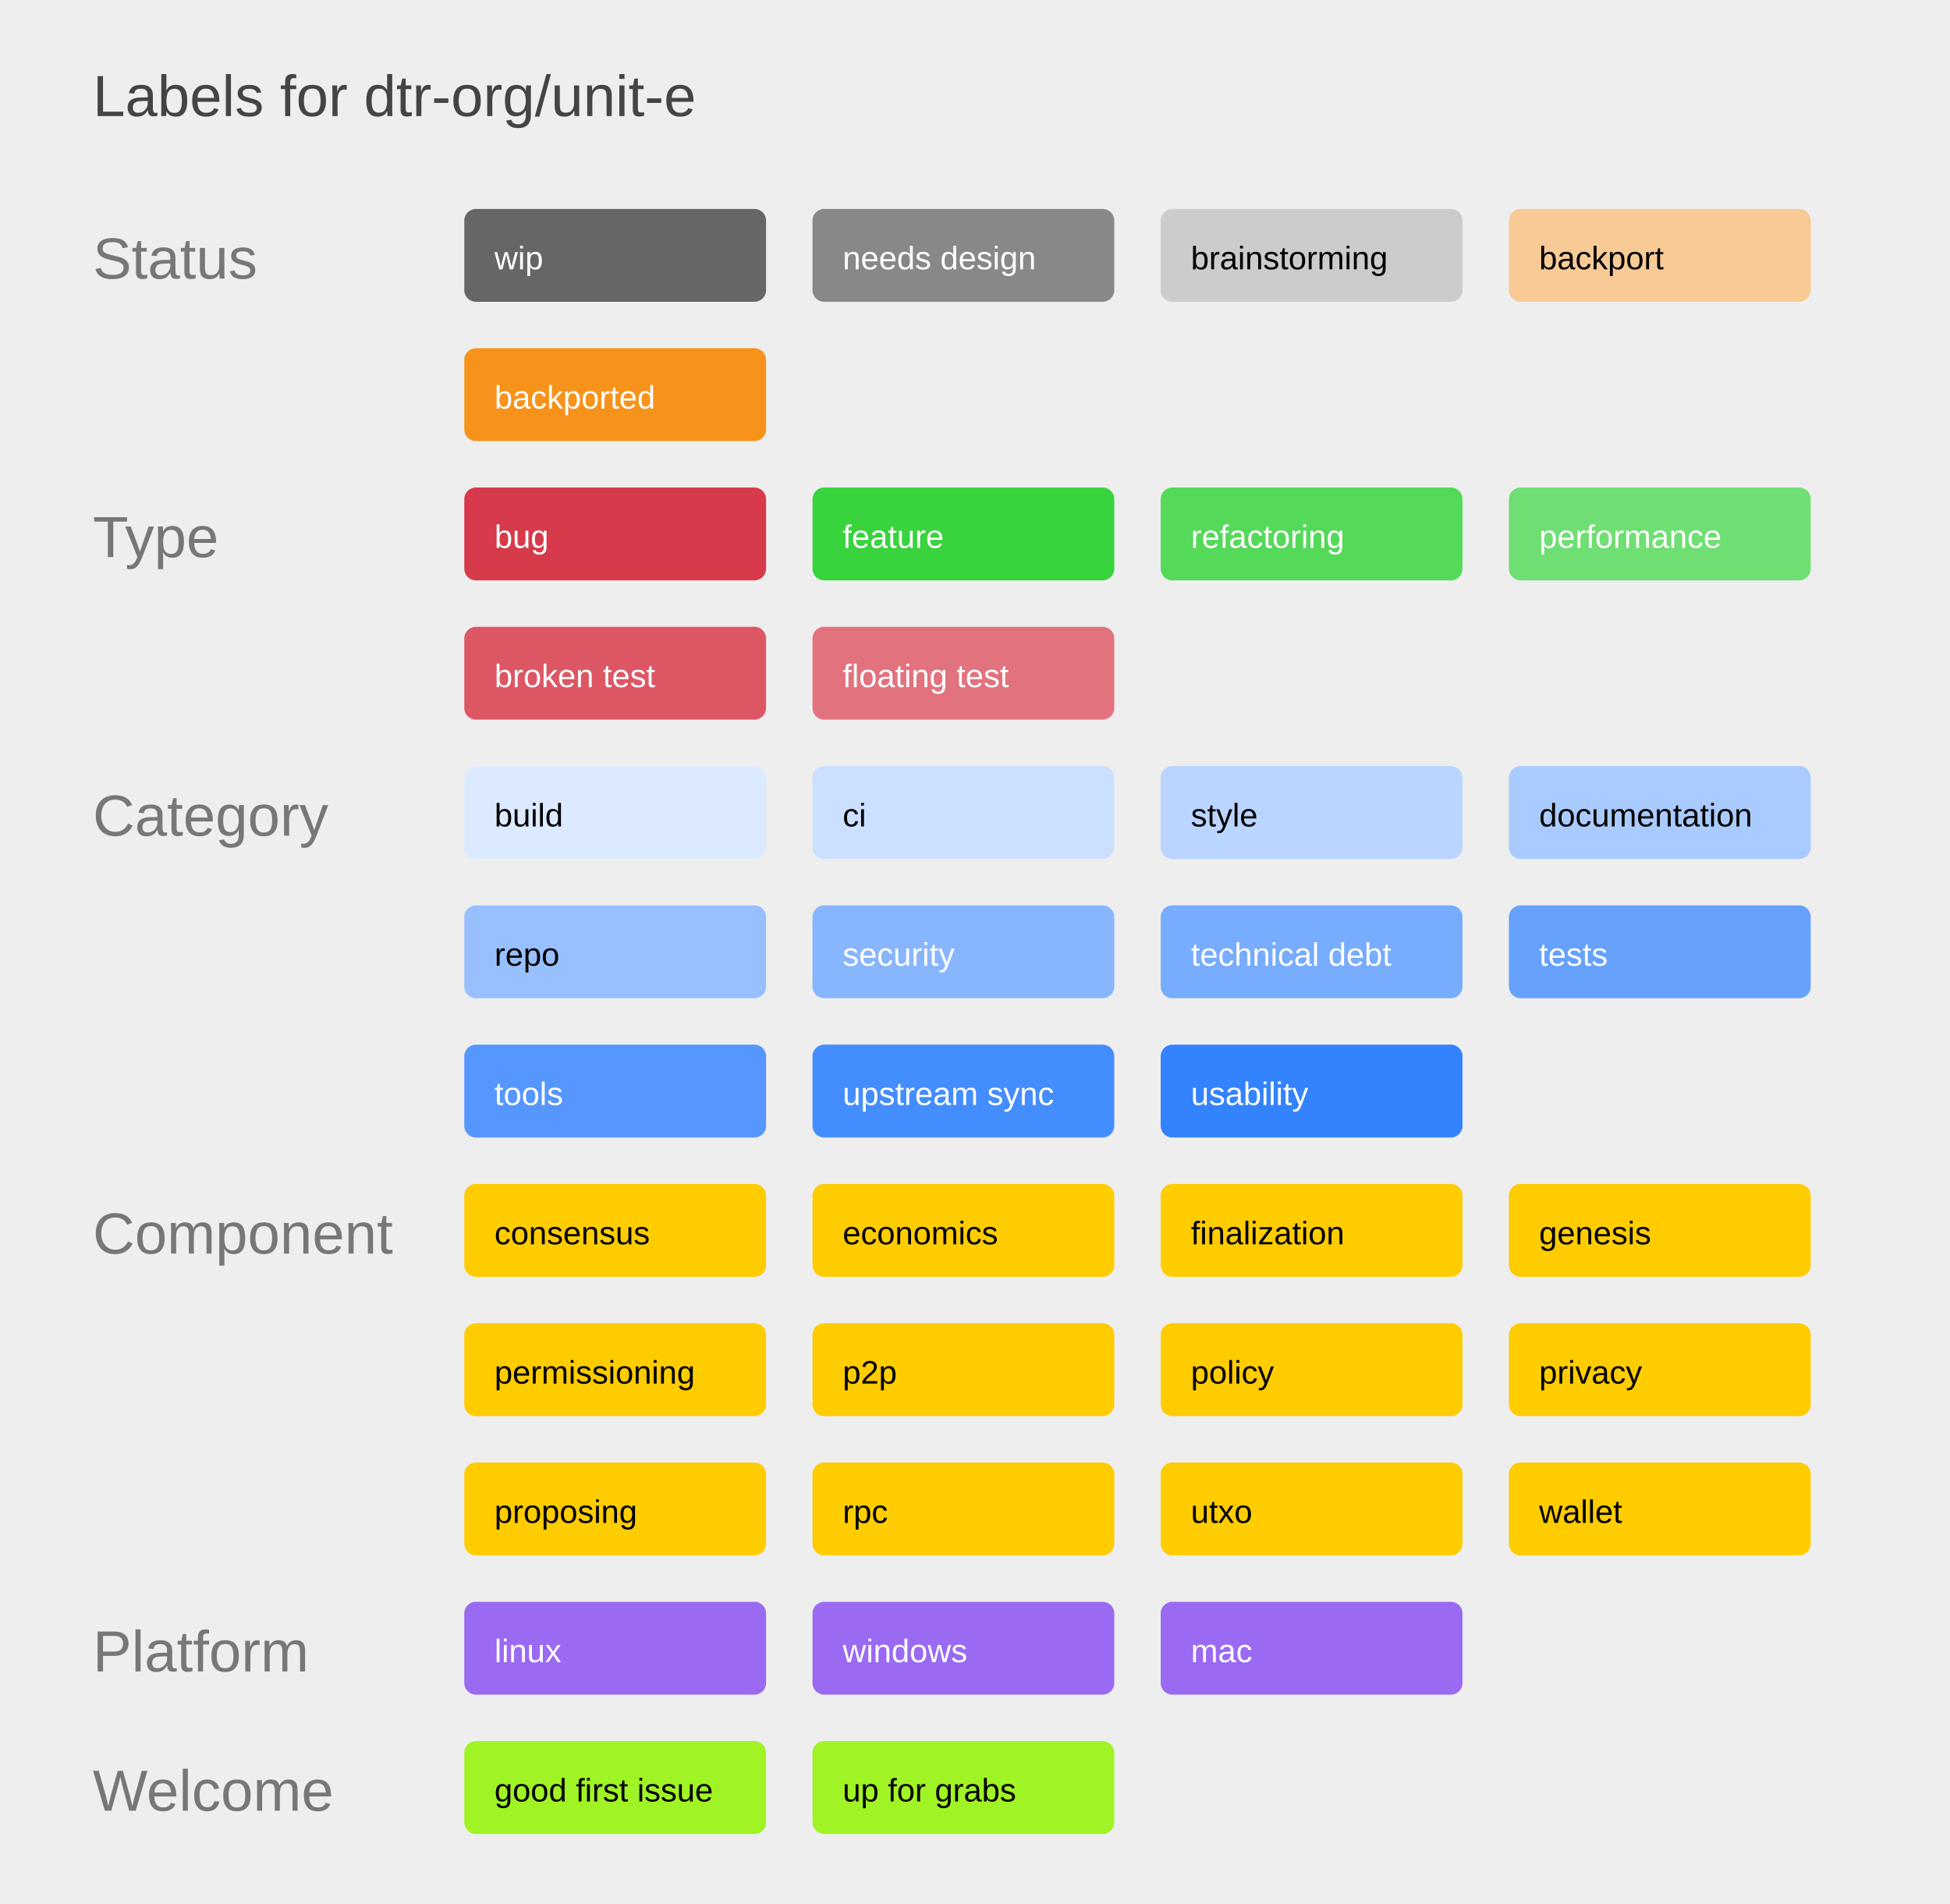
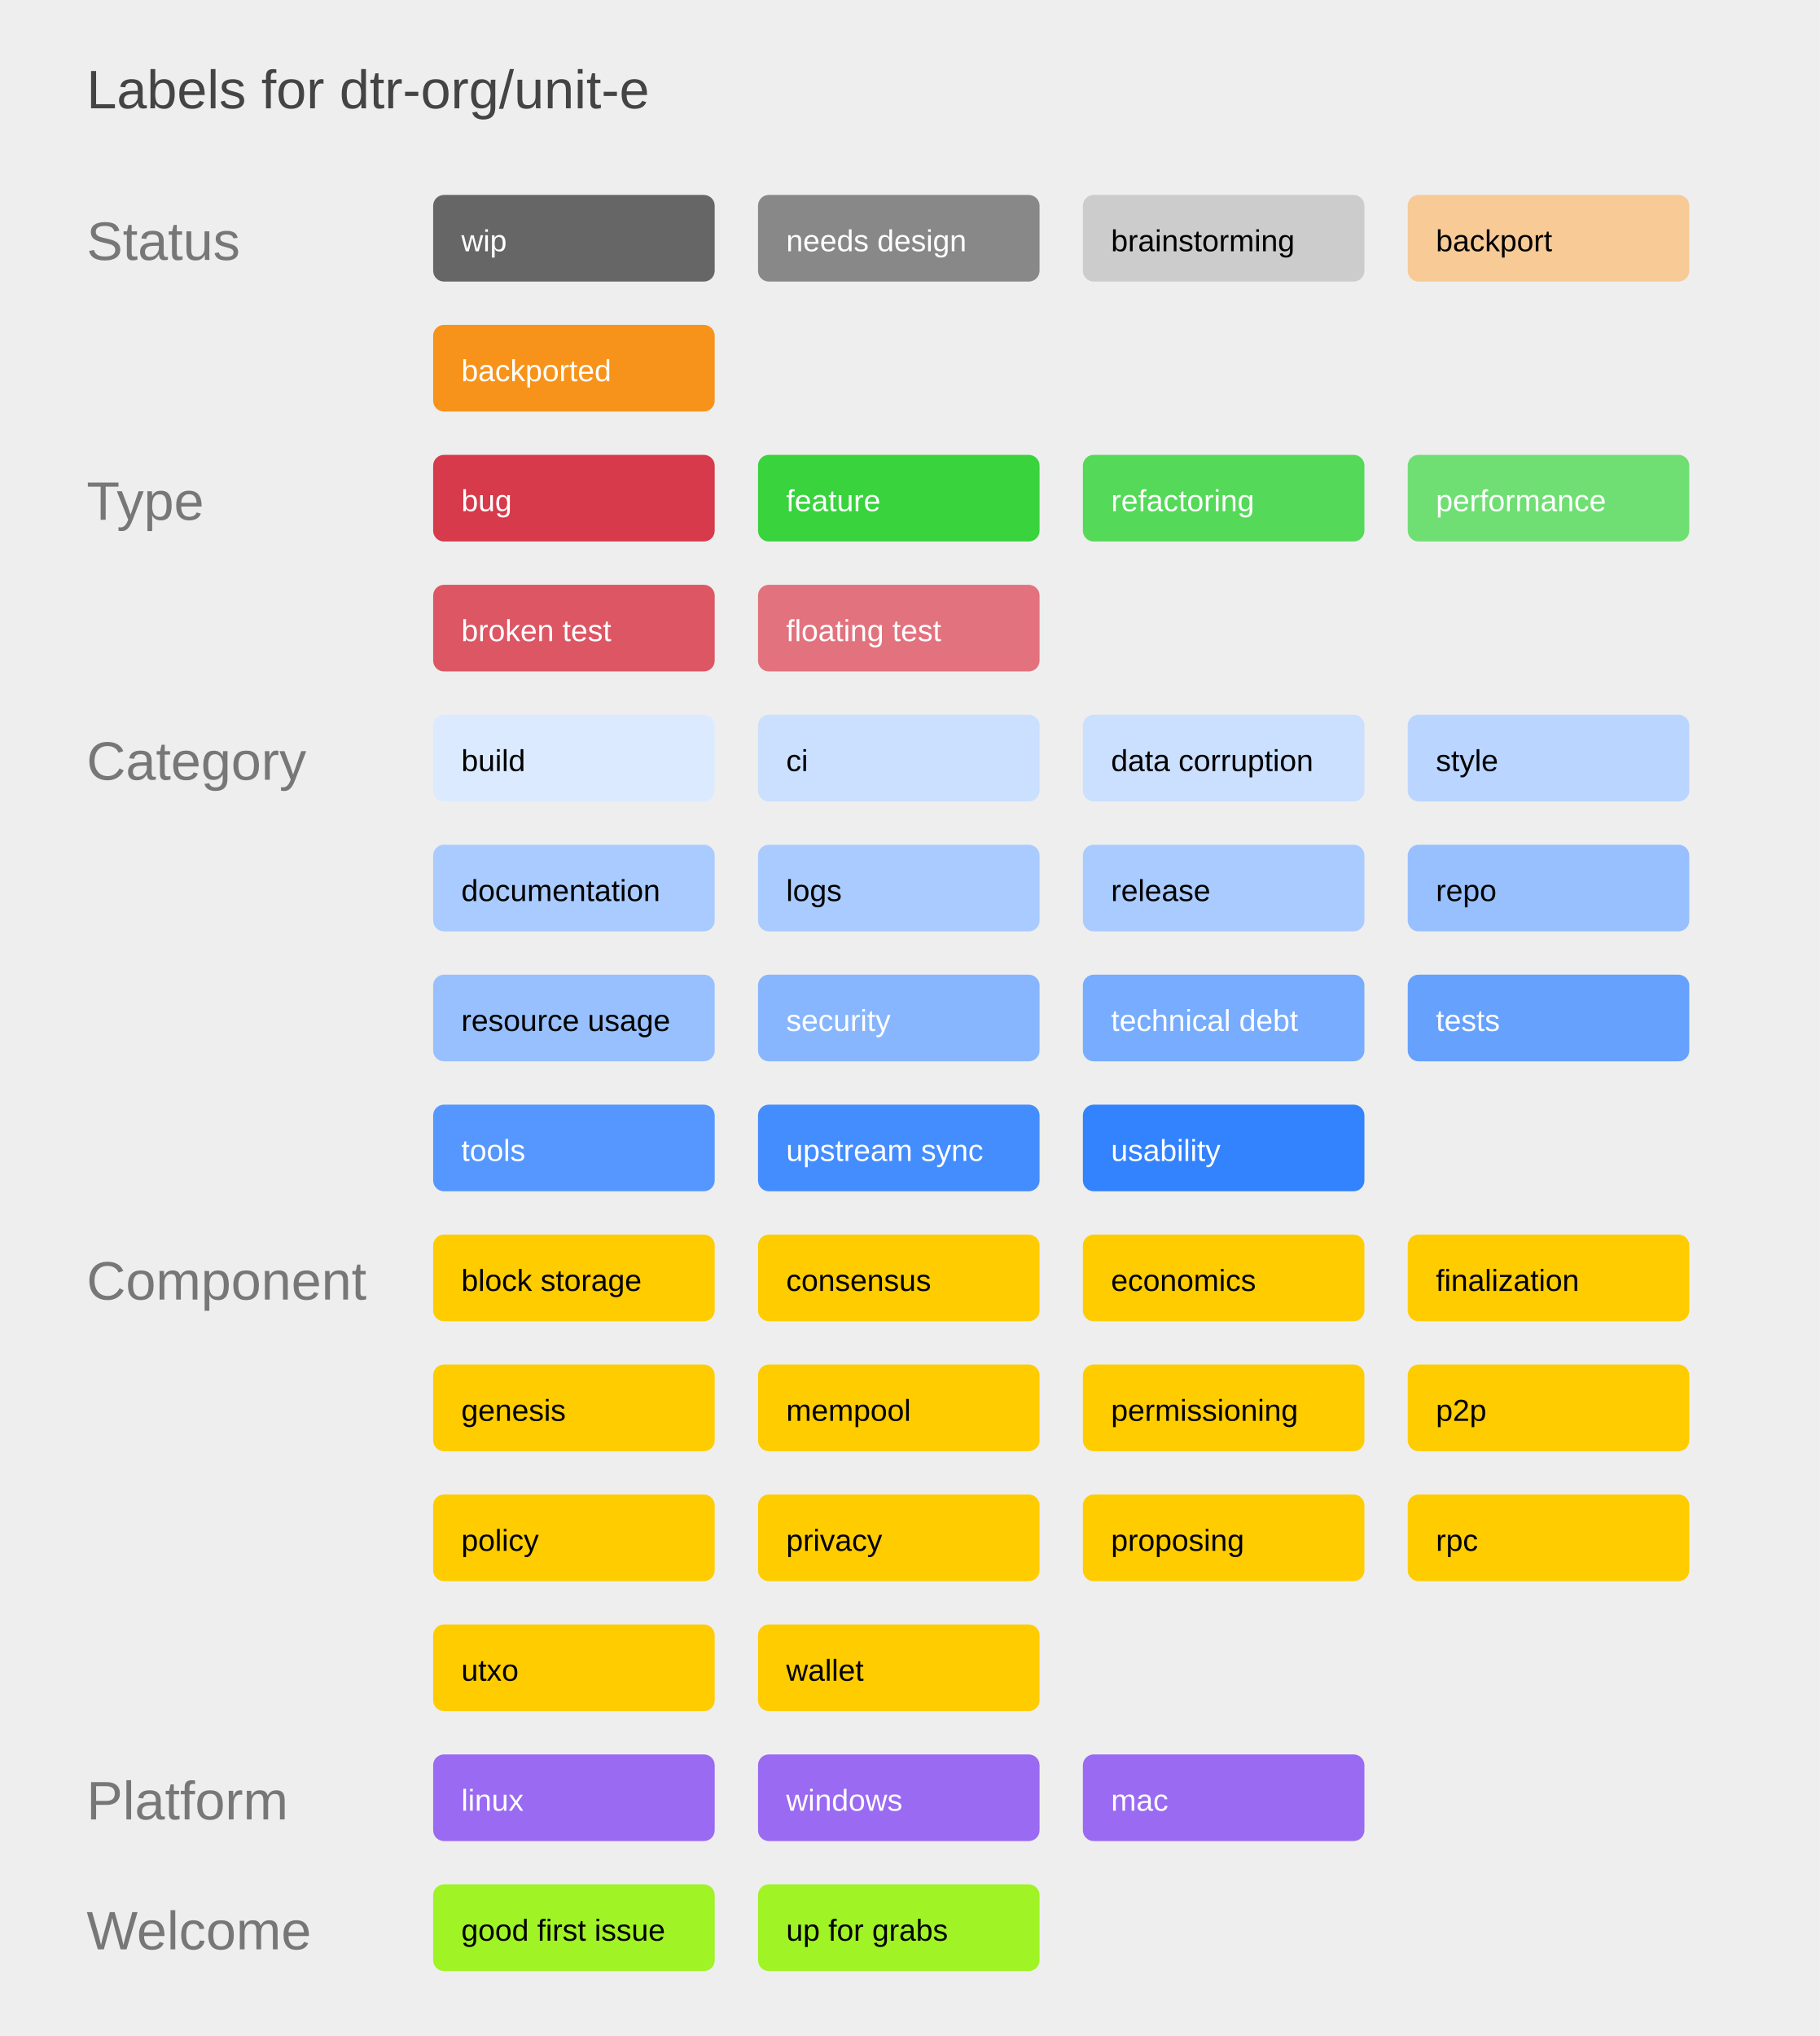
- <svg xmlns="http://www.w3.org/2000/svg" width="840" height="820">
-   <rect x="0" y="0" width="840" height="820" fill="#eee" />
+ <svg xmlns="http://www.w3.org/2000/svg" width="840" height="940">
+   <rect x="0" y="0" width="840" height="940" fill="#eee" />
  <g font-size="25" font-family="arial" fill="#444">
    <text x="40" y="50">
      Labels for dtr-org/unit-e
    </text>
  </g>
  <g font-size="25" font-family="arial" fill="#777">
    <text x="40" y="120">
      Status
    </text>
  </g>
  <rect x="200" y="90" width="130" height="40" fill="#666666" rx="5" />
  <g font-size="14" font-family="arial" fill="white">
    <text x="213" y="116">
      wip
    </text>
  </g>
  <rect x="350" y="90" width="130" height="40" fill="#888888" rx="5" />
  <g font-size="14" font-family="arial" fill="white">
    <text x="363" y="116">
      needs design
    </text>
  </g>
  <rect x="500" y="90" width="130" height="40" fill="#cccccc" rx="5" />
  <g font-size="14" font-family="arial" fill="black">
    <text x="513" y="116">
      brainstorming
    </text>
  </g>
  <rect x="650" y="90" width="130" height="40" fill="#f7ca96" rx="5" />
  <g font-size="14" font-family="arial" fill="black">
    <text x="663" y="116">
      backport
    </text>
  </g>
  <rect x="200" y="150" width="130" height="40" fill="#f7931a" rx="5" />
  <g font-size="14" font-family="arial" fill="white">
    <text x="213" y="176">
      backported
    </text>
  </g>
  <g font-size="25" font-family="arial" fill="#777">
    <text x="40" y="240">
      Type
    </text>
  </g>
  <rect x="200" y="210" width="130" height="40" fill="#d73a4a" rx="5" />
  <g font-size="14" font-family="arial" fill="white">
    <text x="213" y="236">
      bug
    </text>
  </g>
  <rect x="350" y="210" width="130" height="40" fill="#38d33d" rx="5" />
  <g font-size="14" font-family="arial" fill="white">
    <text x="363" y="236">
      feature
    </text>
  </g>
  <rect x="500" y="210" width="130" height="40" fill="#54d958" rx="5" />
  <g font-size="14" font-family="arial" fill="white">
    <text x="513" y="236">
      refactoring
    </text>
  </g>
  <rect x="650" y="210" width="130" height="40" fill="#6fdf73" rx="5" />
  <g font-size="14" font-family="arial" fill="white">
    <text x="663" y="236">
      performance
    </text>
  </g>
  <rect x="200" y="270" width="130" height="40" fill="#dd5664" rx="5" />
  <g font-size="14" font-family="arial" fill="white">
    <text x="213" y="296">
      broken test
    </text>
  </g>
  <rect x="350" y="270" width="130" height="40" fill="#e2727e" rx="5" />
  <g font-size="14" font-family="arial" fill="white">
    <text x="363" y="296">
      floating test
    </text>
  </g>
  <g font-size="25" font-family="arial" fill="#777">
    <text x="40" y="360">
      Category
    </text>
  </g>
  <rect x="200" y="330" width="130" height="40" fill="#dceaff" rx="5" />
  <g font-size="14" font-family="arial" fill="black">
    <text x="213" y="356">
      build
    </text>
  </g>
  <rect x="350" y="330" width="130" height="40" fill="#cbdfff" rx="5" />
  <g font-size="14" font-family="arial" fill="black">
    <text x="363" y="356">
      ci
    </text>
  </g>
-   <rect x="500" y="330" width="130" height="40" fill="#bad5ff" rx="5" />
+   <rect x="500" y="330" width="130" height="40" fill="#cbdfff" rx="5" />
  <g font-size="14" font-family="arial" fill="black">
    <text x="513" y="356">
+       data corruption
+     </text>
+   </g>
+   <rect x="650" y="330" width="130" height="40" fill="#bad5ff" rx="5" />
+   <g font-size="14" font-family="arial" fill="black">
+     <text x="663" y="356">
      style
    </text>
  </g>
-   <rect x="650" y="330" width="130" height="40" fill="#a9cbff" rx="5" />
-   <g font-size="14" font-family="arial" fill="black">
-     <text x="663" y="356">
+   <rect x="200" y="390" width="130" height="40" fill="#a9cbff" rx="5" />
+   <g font-size="14" font-family="arial" fill="black">
+     <text x="213" y="416">
      documentation
    </text>
  </g>
-   <rect x="200" y="390" width="130" height="40" fill="#98c0ff" rx="5" />
-   <g font-size="14" font-family="arial" fill="black">
-     <text x="213" y="416">
+   <rect x="350" y="390" width="130" height="40" fill="#a9cbff" rx="5" />
+   <g font-size="14" font-family="arial" fill="black">
+     <text x="363" y="416">
+       logs
+     </text>
+   </g>
+   <rect x="500" y="390" width="130" height="40" fill="#a9cbff" rx="5" />
+   <g font-size="14" font-family="arial" fill="black">
+     <text x="513" y="416">
+       release
+     </text>
+   </g>
+   <rect x="650" y="390" width="130" height="40" fill="#98c0ff" rx="5" />
+   <g font-size="14" font-family="arial" fill="black">
+     <text x="663" y="416">
      repo
    </text>
  </g>
-   <rect x="350" y="390" width="130" height="40" fill="#87b6fe" rx="5" />
-   <g font-size="14" font-family="arial" fill="white">
-     <text x="363" y="416">
+   <rect x="200" y="450" width="130" height="40" fill="#98c0ff" rx="5" />
+   <g font-size="14" font-family="arial" fill="black">
+     <text x="213" y="476">
+       resource usage
+     </text>
+   </g>
+   <rect x="350" y="450" width="130" height="40" fill="#87b6fe" rx="5" />
+   <g font-size="14" font-family="arial" fill="white">
+     <text x="363" y="476">
      security
    </text>
  </g>
-   <rect x="500" y="390" width="130" height="40" fill="#77acfe" rx="5" />
-   <g font-size="14" font-family="arial" fill="white">
-     <text x="513" y="416">
+   <rect x="500" y="450" width="130" height="40" fill="#77acfe" rx="5" />
+   <g font-size="14" font-family="arial" fill="white">
+     <text x="513" y="476">
      technical debt
    </text>
  </g>
-   <rect x="650" y="390" width="130" height="40" fill="#66a1fe" rx="5" />
-   <g font-size="14" font-family="arial" fill="white">
-     <text x="663" y="416">
+   <rect x="650" y="450" width="130" height="40" fill="#66a1fe" rx="5" />
+   <g font-size="14" font-family="arial" fill="white">
+     <text x="663" y="476">
      tests
    </text>
  </g>
-   <rect x="200" y="450" width="130" height="40" fill="#5597fe" rx="5" />
-   <g font-size="14" font-family="arial" fill="white">
-     <text x="213" y="476">
+   <rect x="200" y="510" width="130" height="40" fill="#5597fe" rx="5" />
+   <g font-size="14" font-family="arial" fill="white">
+     <text x="213" y="536">
      tools
    </text>
  </g>
-   <rect x="350" y="450" width="130" height="40" fill="#448dfe" rx="5" />
-   <g font-size="14" font-family="arial" fill="white">
-     <text x="363" y="476">
+   <rect x="350" y="510" width="130" height="40" fill="#448dfe" rx="5" />
+   <g font-size="14" font-family="arial" fill="white">
+     <text x="363" y="536">
      upstream sync
    </text>
  </g>
-   <rect x="500" y="450" width="130" height="40" fill="#3382fe" rx="5" />
-   <g font-size="14" font-family="arial" fill="white">
-     <text x="513" y="476">
+   <rect x="500" y="510" width="130" height="40" fill="#3382fe" rx="5" />
+   <g font-size="14" font-family="arial" fill="white">
+     <text x="513" y="536">
      usability
    </text>
  </g>
  <g font-size="25" font-family="arial" fill="#777">
-     <text x="40" y="540">
+     <text x="40" y="600">
      Component
    </text>
  </g>
-   <rect x="200" y="510" width="130" height="40" fill="#ffcc00" rx="5" />
-   <g font-size="14" font-family="arial" fill="black">
-     <text x="213" y="536">
+   <rect x="200" y="570" width="130" height="40" fill="#ffcc00" rx="5" />
+   <g font-size="14" font-family="arial" fill="black">
+     <text x="213" y="596">
+       block storage
+     </text>
+   </g>
+   <rect x="350" y="570" width="130" height="40" fill="#ffcc00" rx="5" />
+   <g font-size="14" font-family="arial" fill="black">
+     <text x="363" y="596">
      consensus
    </text>
  </g>
-   <rect x="350" y="510" width="130" height="40" fill="#ffcc00" rx="5" />
-   <g font-size="14" font-family="arial" fill="black">
-     <text x="363" y="536">
+   <rect x="500" y="570" width="130" height="40" fill="#ffcc00" rx="5" />
+   <g font-size="14" font-family="arial" fill="black">
+     <text x="513" y="596">
      economics
    </text>
  </g>
-   <rect x="500" y="510" width="130" height="40" fill="#ffcc00" rx="5" />
-   <g font-size="14" font-family="arial" fill="black">
-     <text x="513" y="536">
+   <rect x="650" y="570" width="130" height="40" fill="#ffcc00" rx="5" />
+   <g font-size="14" font-family="arial" fill="black">
+     <text x="663" y="596">
      finalization
    </text>
  </g>
-   <rect x="650" y="510" width="130" height="40" fill="#ffcc00" rx="5" />
-   <g font-size="14" font-family="arial" fill="black">
-     <text x="663" y="536">
+   <rect x="200" y="630" width="130" height="40" fill="#ffcc00" rx="5" />
+   <g font-size="14" font-family="arial" fill="black">
+     <text x="213" y="656">
      genesis
    </text>
  </g>
-   <rect x="200" y="570" width="130" height="40" fill="#ffcc00" rx="5" />
-   <g font-size="14" font-family="arial" fill="black">
-     <text x="213" y="596">
+   <rect x="350" y="630" width="130" height="40" fill="#ffcc00" rx="5" />
+   <g font-size="14" font-family="arial" fill="black">
+     <text x="363" y="656">
+       mempool
+     </text>
+   </g>
+   <rect x="500" y="630" width="130" height="40" fill="#ffcc00" rx="5" />
+   <g font-size="14" font-family="arial" fill="black">
+     <text x="513" y="656">
      permissioning
    </text>
  </g>
-   <rect x="350" y="570" width="130" height="40" fill="#ffcc00" rx="5" />
-   <g font-size="14" font-family="arial" fill="black">
-     <text x="363" y="596">
+   <rect x="650" y="630" width="130" height="40" fill="#ffcc00" rx="5" />
+   <g font-size="14" font-family="arial" fill="black">
+     <text x="663" y="656">
      p2p
    </text>
  </g>
-   <rect x="500" y="570" width="130" height="40" fill="#ffcc00" rx="5" />
-   <g font-size="14" font-family="arial" fill="black">
-     <text x="513" y="596">
+   <rect x="200" y="690" width="130" height="40" fill="#ffcc00" rx="5" />
+   <g font-size="14" font-family="arial" fill="black">
+     <text x="213" y="716">
      policy
    </text>
  </g>
-   <rect x="650" y="570" width="130" height="40" fill="#ffcc00" rx="5" />
-   <g font-size="14" font-family="arial" fill="black">
-     <text x="663" y="596">
+   <rect x="350" y="690" width="130" height="40" fill="#ffcc00" rx="5" />
+   <g font-size="14" font-family="arial" fill="black">
+     <text x="363" y="716">
      privacy
    </text>
  </g>
-   <rect x="200" y="630" width="130" height="40" fill="#ffcc00" rx="5" />
-   <g font-size="14" font-family="arial" fill="black">
-     <text x="213" y="656">
+   <rect x="500" y="690" width="130" height="40" fill="#ffcc00" rx="5" />
+   <g font-size="14" font-family="arial" fill="black">
+     <text x="513" y="716">
      proposing
    </text>
  </g>
-   <rect x="350" y="630" width="130" height="40" fill="#ffcc00" rx="5" />
-   <g font-size="14" font-family="arial" fill="black">
-     <text x="363" y="656">
+   <rect x="650" y="690" width="130" height="40" fill="#ffcc00" rx="5" />
+   <g font-size="14" font-family="arial" fill="black">
+     <text x="663" y="716">
      rpc
    </text>
  </g>
-   <rect x="500" y="630" width="130" height="40" fill="#ffcc00" rx="5" />
-   <g font-size="14" font-family="arial" fill="black">
-     <text x="513" y="656">
+   <rect x="200" y="750" width="130" height="40" fill="#ffcc00" rx="5" />
+   <g font-size="14" font-family="arial" fill="black">
+     <text x="213" y="776">
      utxo
    </text>
  </g>
-   <rect x="650" y="630" width="130" height="40" fill="#ffcc00" rx="5" />
-   <g font-size="14" font-family="arial" fill="black">
-     <text x="663" y="656">
+   <rect x="350" y="750" width="130" height="40" fill="#ffcc00" rx="5" />
+   <g font-size="14" font-family="arial" fill="black">
+     <text x="363" y="776">
      wallet
    </text>
  </g>
  <g font-size="25" font-family="arial" fill="#777">
-     <text x="40" y="720">
+     <text x="40" y="840">
      Platform
    </text>
  </g>
-   <rect x="200" y="690" width="130" height="40" fill="#9a6af2" rx="5" />
-   <g font-size="14" font-family="arial" fill="white">
-     <text x="213" y="716">
+   <rect x="200" y="810" width="130" height="40" fill="#9a6af2" rx="5" />
+   <g font-size="14" font-family="arial" fill="white">
+     <text x="213" y="836">
      linux
    </text>
  </g>
-   <rect x="350" y="690" width="130" height="40" fill="#9a6af2" rx="5" />
-   <g font-size="14" font-family="arial" fill="white">
-     <text x="363" y="716">
+   <rect x="350" y="810" width="130" height="40" fill="#9a6af2" rx="5" />
+   <g font-size="14" font-family="arial" fill="white">
+     <text x="363" y="836">
      windows
    </text>
  </g>
-   <rect x="500" y="690" width="130" height="40" fill="#9a6af2" rx="5" />
-   <g font-size="14" font-family="arial" fill="white">
-     <text x="513" y="716">
+   <rect x="500" y="810" width="130" height="40" fill="#9a6af2" rx="5" />
+   <g font-size="14" font-family="arial" fill="white">
+     <text x="513" y="836">
      mac
    </text>
  </g>
  <g font-size="25" font-family="arial" fill="#777">
-     <text x="40" y="780">
+     <text x="40" y="900">
      Welcome
    </text>
  </g>
-   <rect x="200" y="750" width="130" height="40" fill="#a0f324" rx="5" />
-   <g font-size="14" font-family="arial" fill="black">
-     <text x="213" y="776">
+   <rect x="200" y="870" width="130" height="40" fill="#a0f324" rx="5" />
+   <g font-size="14" font-family="arial" fill="black">
+     <text x="213" y="896">
      good first issue
    </text>
  </g>
-   <rect x="350" y="750" width="130" height="40" fill="#a0f324" rx="5" />
-   <g font-size="14" font-family="arial" fill="black">
-     <text x="363" y="776">
+   <rect x="350" y="870" width="130" height="40" fill="#a0f324" rx="5" />
+   <g font-size="14" font-family="arial" fill="black">
+     <text x="363" y="896">
      up for grabs
    </text>
  </g>
</svg>
